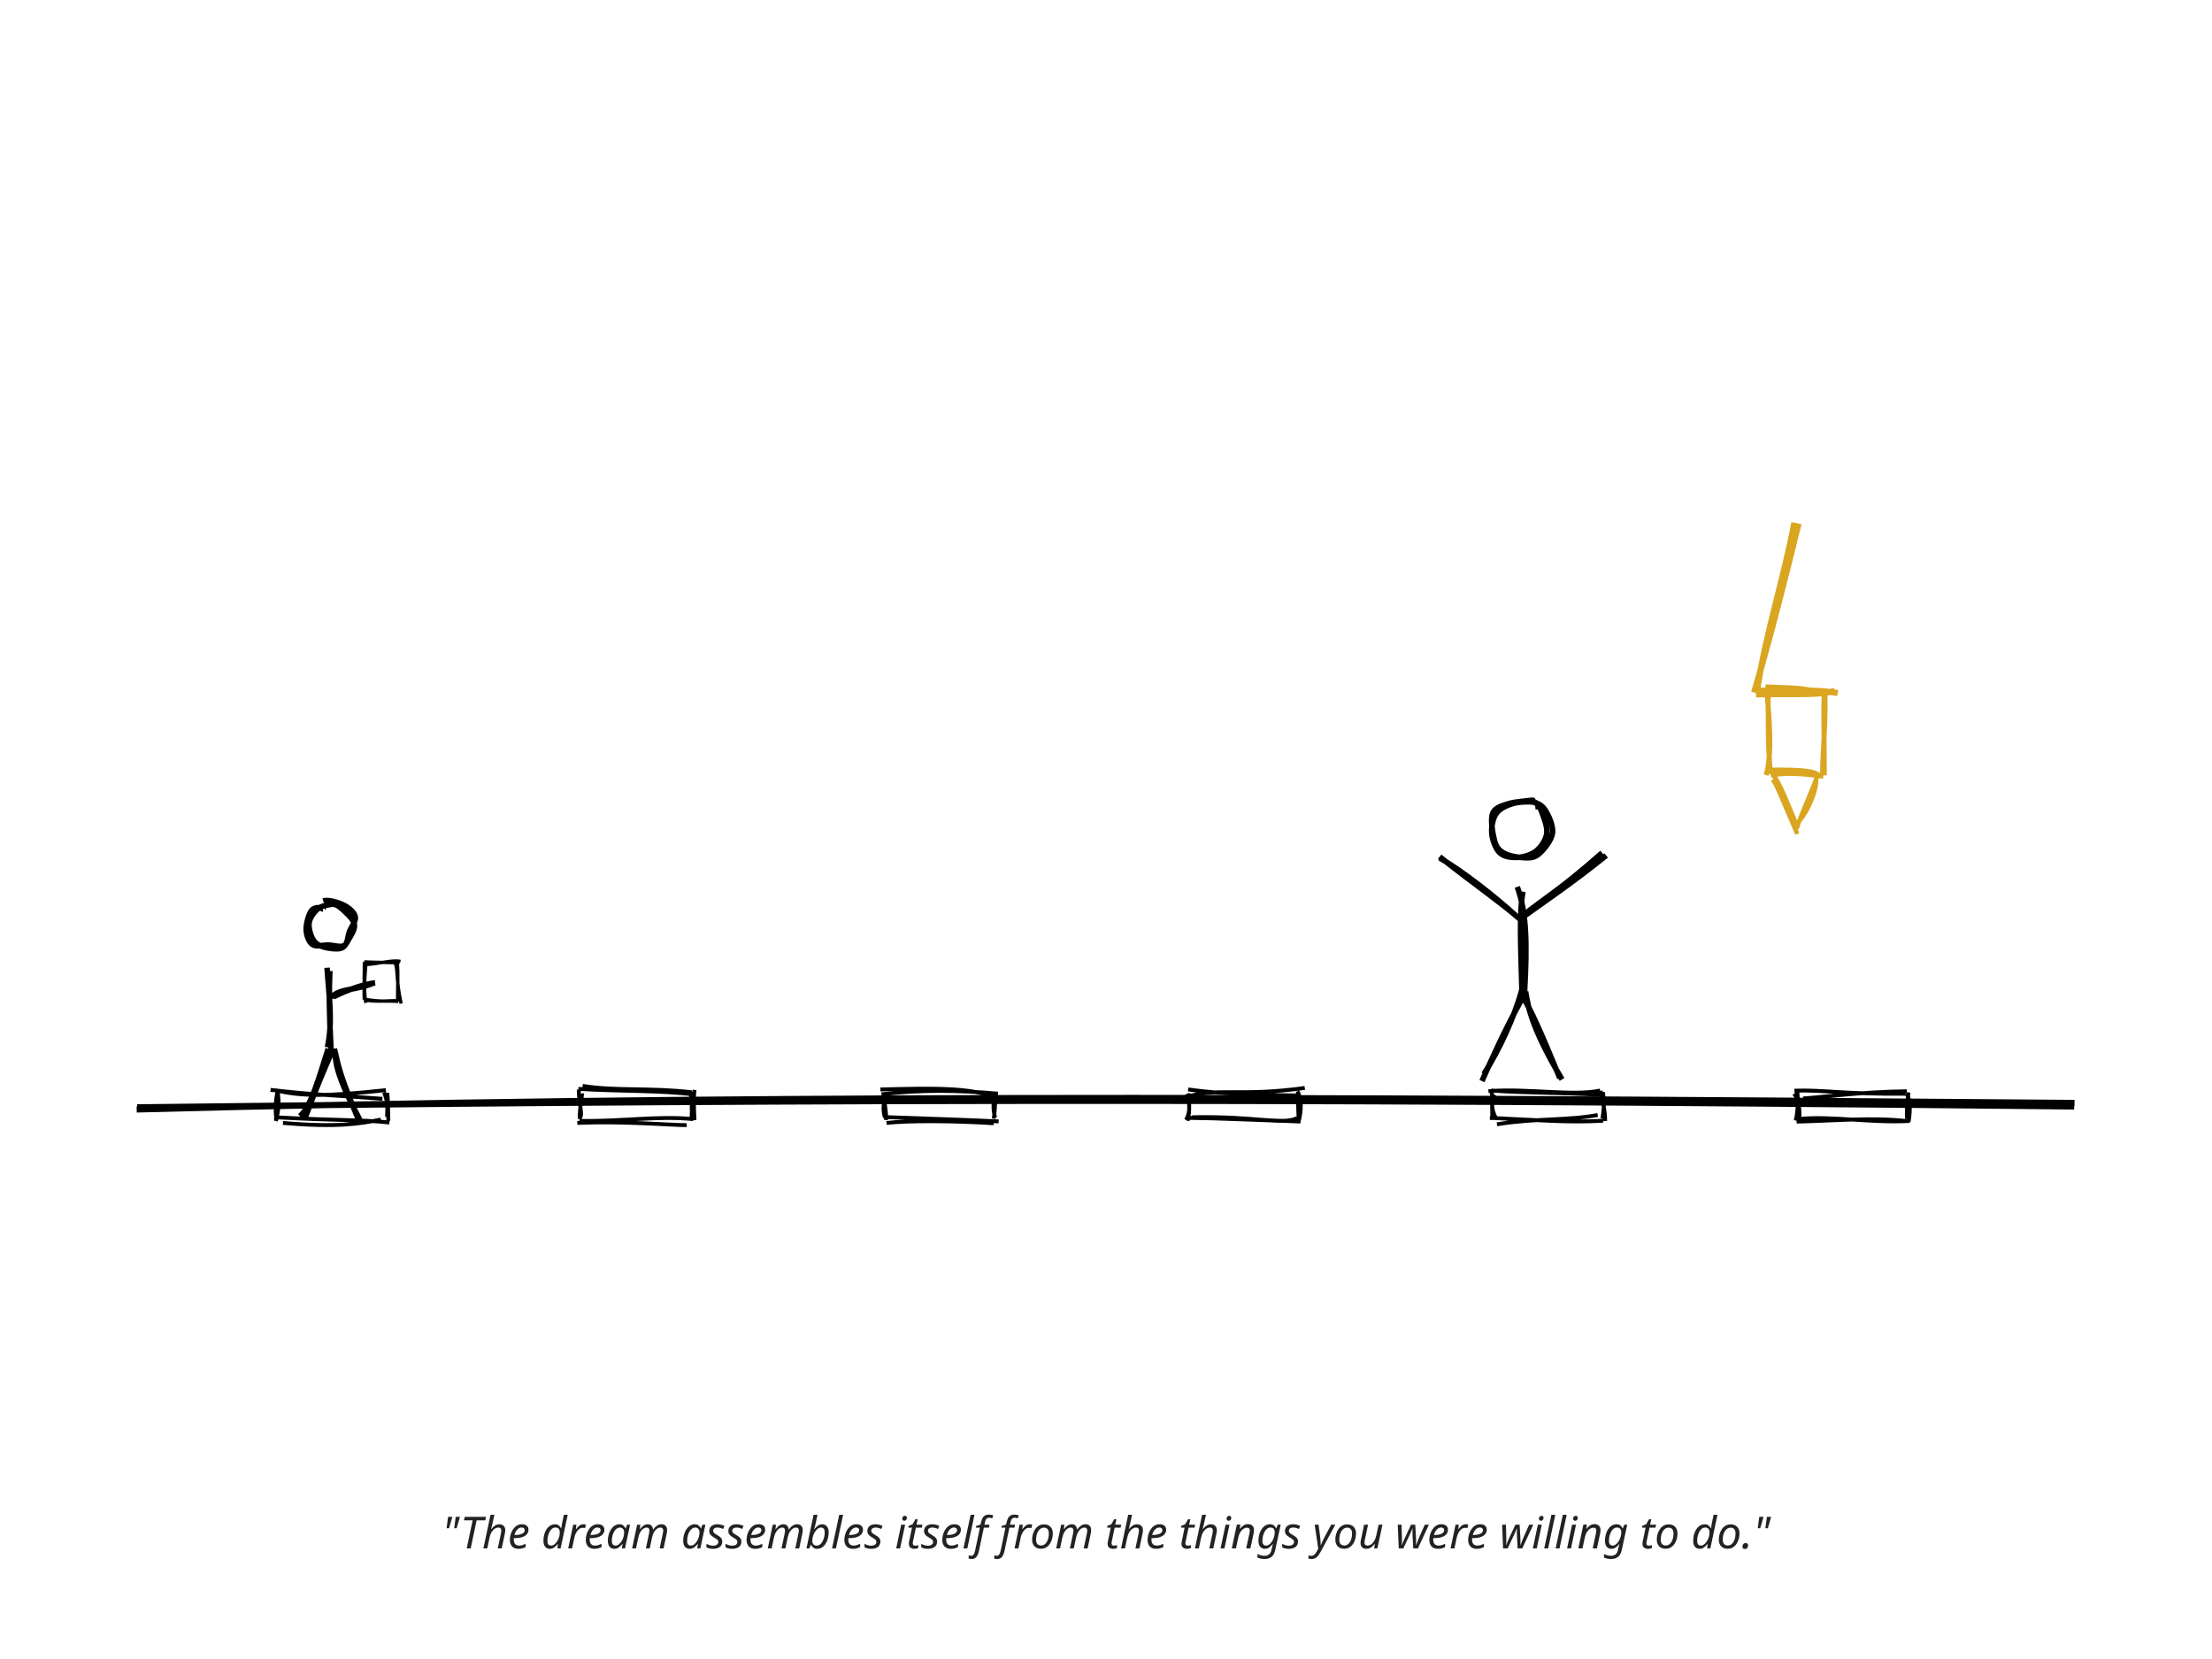
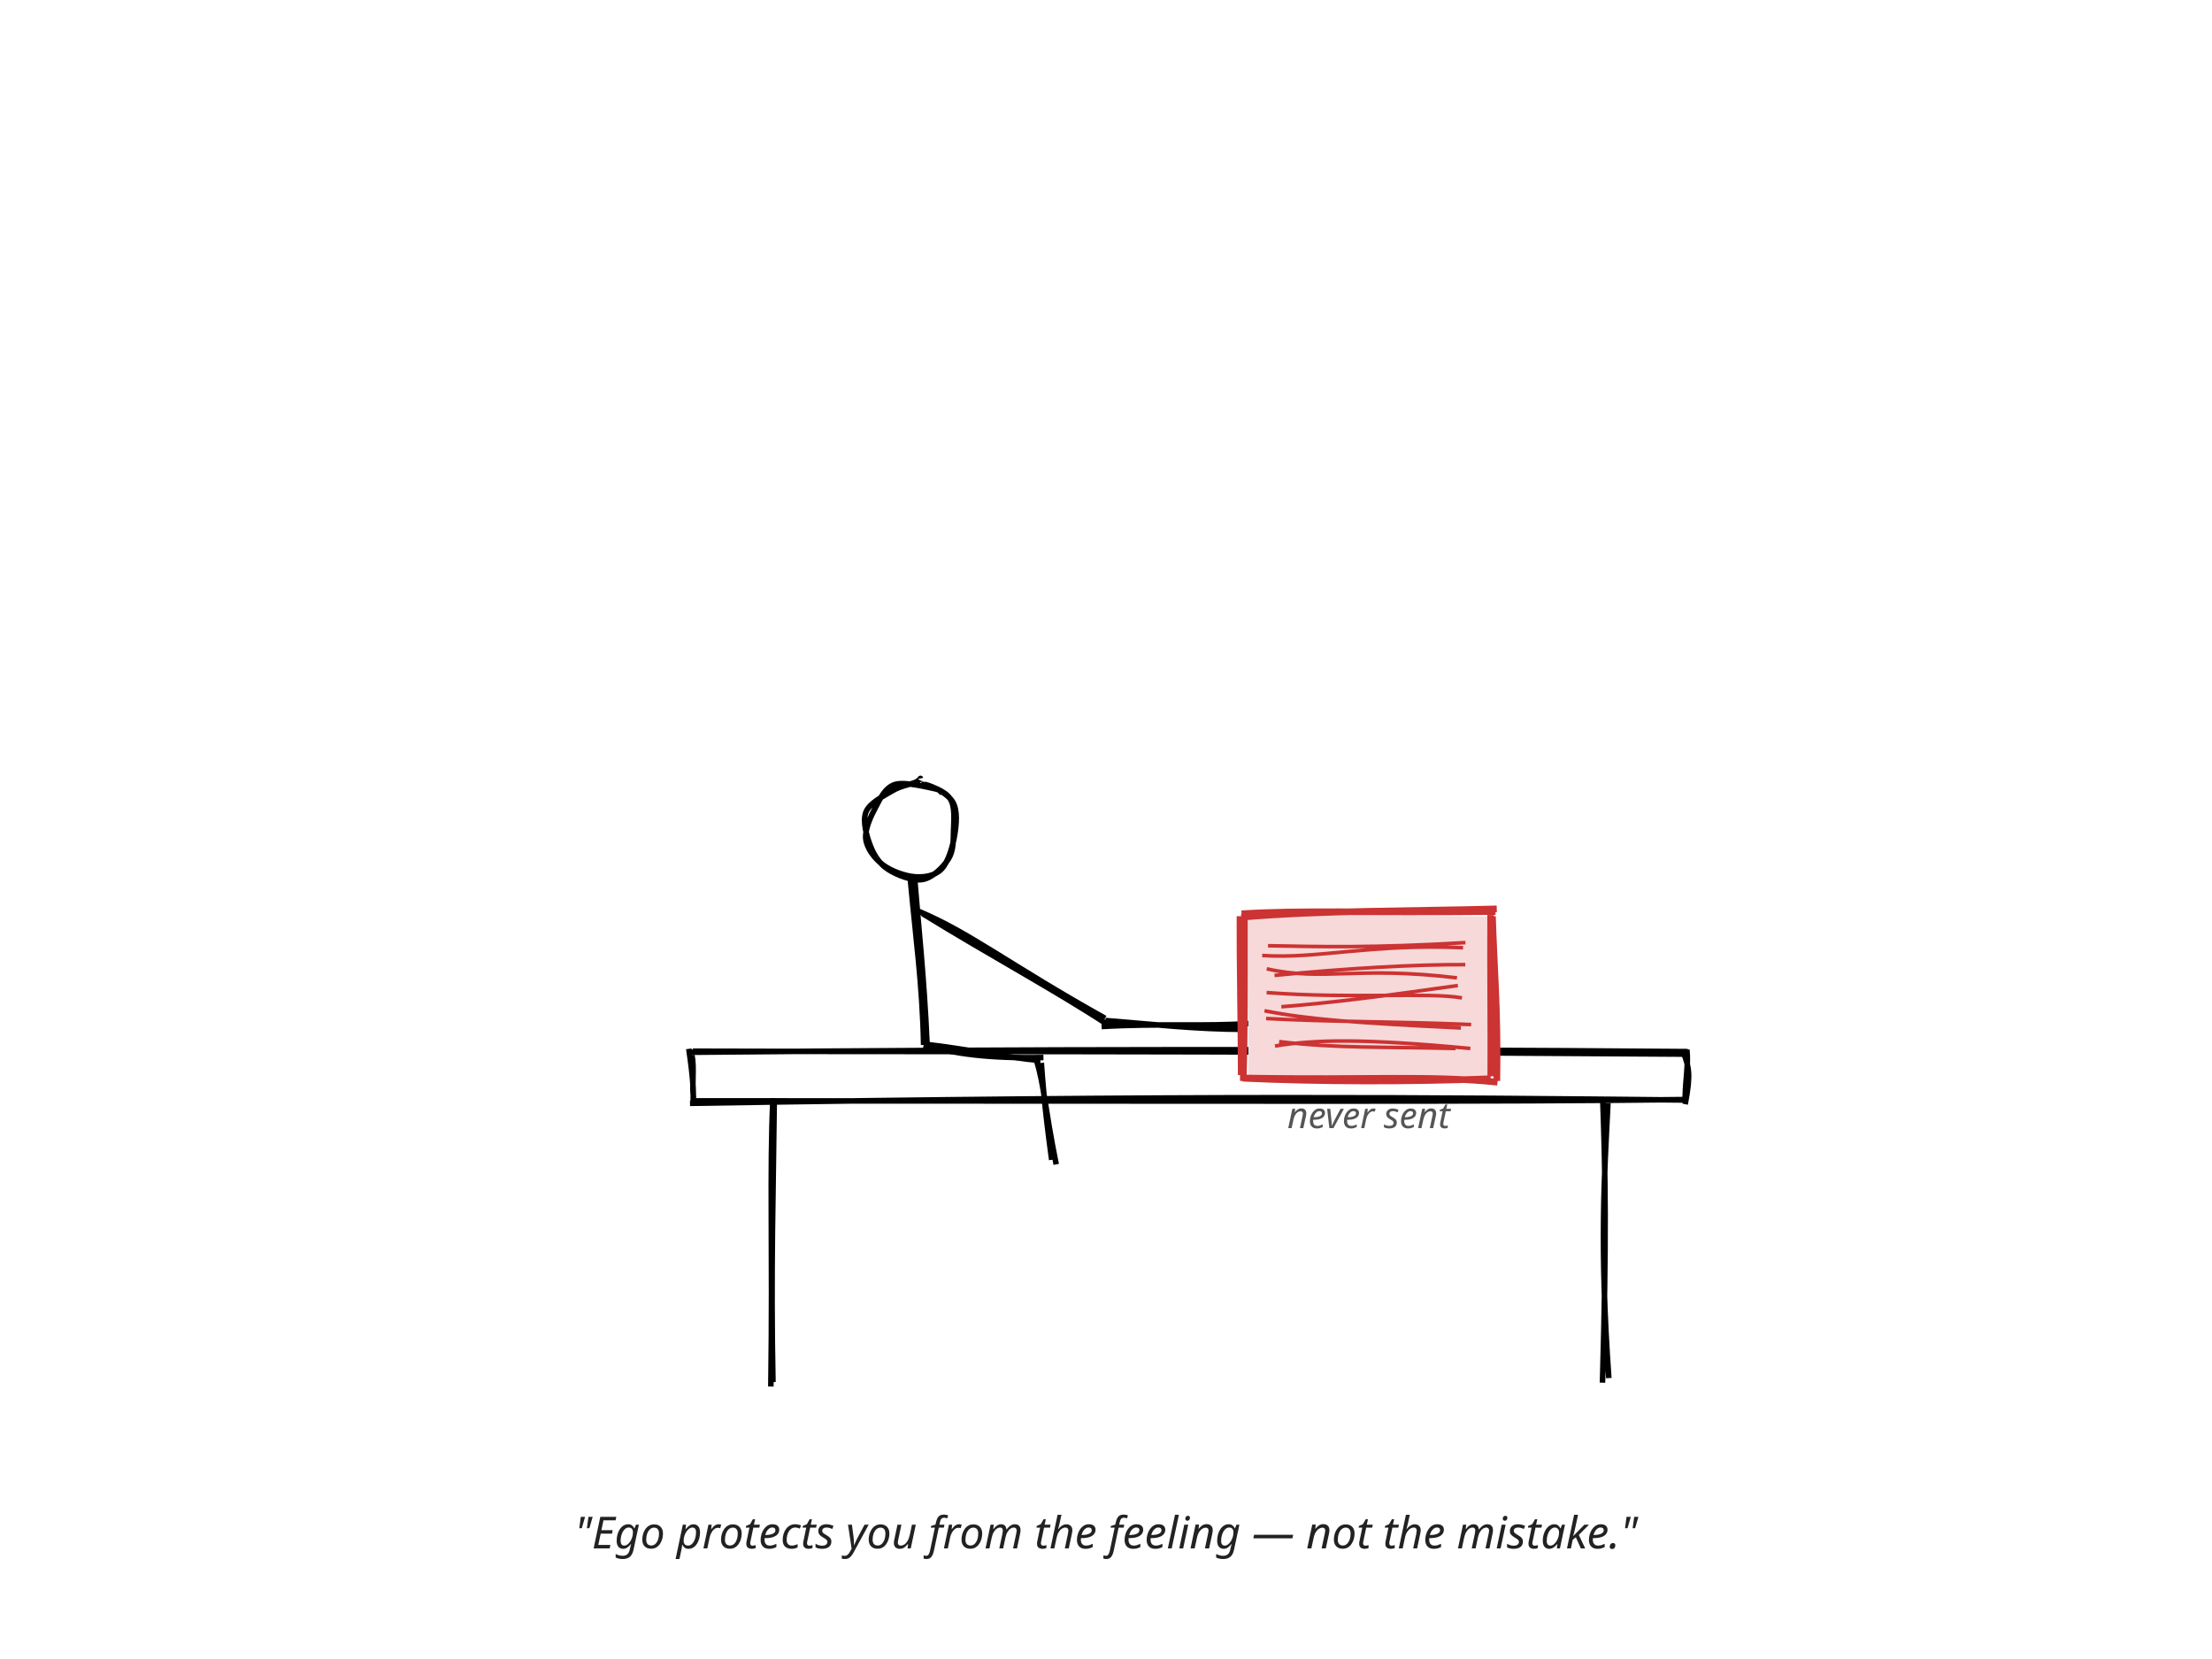
<svg xmlns="http://www.w3.org/2000/svg" width="800" height="600" viewBox="0 0 800 600">
  <rect width="800" height="600" fill="#FFFFFF" />
  <g>
-     <path d="M49.427 401.263 C253.502 395.825, 458.195 396.44, 750.279 398.878 M49.614 400.47 C247.638 397.94, 446.687 396.962, 750.151 400.182" stroke="#000000" stroke-width="2.2" fill="none" />
+     <path d="M250.542 380.175 C334.478 380.449, 420.985 379.94, 609.005 381.236 M249.655 380.571 C368.964 379.416, 488.355 379.327, 610.382 380.323 M608.899 380.782 C610.755 385.796, 611.585 388.409, 609.471 399.35 M610.083 379.627 C610.666 384.987, 609.642 389.613, 609.442 397.101 M608.921 397.834 C519.947 396.959, 431.587 396.049, 249.555 399.034 M610.228 397.661 C536.314 398.543, 463.231 398.147, 249.78 398.139 M250.836 396.999 C250.124 392.723, 251.215 385.987, 250.253 381.761 M250.693 398.839 C250.815 394.555, 250.786 390.733, 249.106 379.323" stroke="#000000" stroke-width="2" fill="none" />
  </g>
  <g>
-     <path d="M97.851 394.159 C113.25 396.035, 125.892 396.39, 138.315 397.397 M99.657 394.312 C109.138 396.51, 117.758 396.608, 139.552 394.269 M138.907 395.12 C140.091 398.081, 140.235 399.697, 139.971 403.918 M140.069 395.232 C140.293 397.08, 140.323 400.072, 140.45 405.343 M137.734 404.914 C130.104 406.407, 122.152 407.838, 102.346 406.126 M140.838 405.978 C131.374 404.926, 123.518 405.356, 99.137 404.068 M99.725 405.433 C100.839 401.412, 100.983 398.876, 100.469 395.185 M100.035 405.096 C99.335 401.008, 99.817 397.555, 100.359 394.755" stroke="#000000" stroke-width="1.4" fill="none" />
+     <path d="M279.55 397.165 C278.269 424.542, 279.493 449.646, 278.787 501.452 M280.027 397.831 C279.7 429.981, 278.75 459.746, 279.55 499.837" stroke="#000000" stroke-width="2" fill="none" />
  </g>
  <g>
-     <path d="M210.701 392.713 C222.175 394.665, 234.564 393.265, 250.151 395.021 M209.168 393.823 C224.997 394.746, 239.235 394.311, 250.843 395.846 M251.189 394.179 C250.801 396.917, 250.965 400.756, 251.172 405.143 M249.662 394.888 C250.202 397.414, 250.343 400.698, 250.089 404.892 M248.373 406.935 C240.922 406.851, 226.131 405.419, 208.786 406.111 M250.691 404.741 C237.728 403.452, 224.845 405.687, 209.576 405.369 M209.768 404.255 C210.819 402.838, 209.447 400.531, 209.313 394.087 M209.656 404.68 C209.573 400.72, 210.622 396.488, 210.468 395.463" stroke="#000000" stroke-width="1.4" fill="none" />
+     <path d="M581.536 398.958 C580.228 424.864, 578.524 451.406, 581.85 498.401 M579.666 397.911 C580.626 424.043, 581.03 448.458, 579.559 500.073" stroke="#000000" stroke-width="2" fill="none" />
  </g>
  <g>
-     <path d="M318.412 394.018 C336.59 393.573, 351.632 393.097, 360.419 397.214 M318.804 395.755 C333.221 394.101, 346.045 394.228, 360.938 395.54 M359.997 394.813 C359.221 398.438, 358.999 401.276, 359.913 404.14 M359.898 395.16 C359.908 397.164, 360.071 399.948, 359.405 404.579 M359.373 406.244 C344.548 405.297, 327.949 405.258, 320.628 406.133 M361.172 405.577 C349.393 405, 339.592 404.737, 319.671 403.998 M320.042 404.142 C319.406 402.008, 319.182 399.311, 320.548 395.523 M320.409 405.066 C320.696 402.065, 319.768 399.185, 319.578 395.214" stroke="#000000" stroke-width="1.4" fill="none" />
+     <path d="M323.539 283.898 C323.539 283.898, 323.539 283.898, 323.539 283.898 M323.539 283.898 C323.539 283.898, 323.539 283.898, 323.539 283.898 M313.318 305.304 C321.904 301.56, 326.053 294.457, 333.988 282.137 M315.355 306.303 C322.363 298.157, 327.699 289.423, 334.596 283.929 M318.925 314.491 C329.559 304.826, 336.787 295.558, 339.082 287.053 M320.045 312.998 C327.139 304.591, 332.803 297.015, 341.489 288.209 M329.193 317.763 C333.125 307.403, 342.868 299.054, 345.388 297.556 M327.964 316.111 C332.464 310.981, 336.183 304.123, 345.148 295.971 M338.969 315.52 C338.98 313.78, 340.719 313.596, 342.713 310.823 M338.234 315.351 C340.284 313.712, 341.342 312.18, 342.643 310.66" stroke="none" stroke-width="1" fill="none" />
+     <path d="M334.404 283.648 C337.694 284.441, 342.779 287.006, 344.584 290.088 C346.389 293.17, 345.911 298.112, 345.236 302.143 C344.561 306.173, 342.928 311.779, 340.534 314.271 C338.14 316.764, 334.415 317.352, 330.872 317.097 C327.329 316.843, 322.232 315.013, 319.275 312.745 C316.319 310.477, 313.57 306.942, 313.132 303.487 C312.693 300.031, 314.885 295.308, 316.646 292.013 C318.407 288.718, 320.102 284.838, 323.697 283.717 C327.291 282.596, 335.601 284.764, 338.212 285.287 C340.823 285.81, 339.612 286.615, 339.362 286.853 M333.125 283.568 C336.489 284.096, 341.612 285.969, 343.568 288.77 C345.524 291.572, 344.955 296.731, 344.861 300.379 C344.768 304.028, 344.869 307.713, 343.007 310.664 C341.144 313.614, 337.312 317.448, 333.686 318.082 C330.059 318.716, 324.398 316.497, 321.249 314.467 C318.099 312.437, 316.129 309.369, 314.786 305.901 C313.444 302.433, 311.866 296.976, 313.193 293.658 C314.52 290.34, 319.773 287.775, 322.748 285.99 C325.724 284.205, 329.35 283.691, 331.046 282.948 C332.742 282.205, 332.875 281.323, 332.924 281.533" stroke="#000000" stroke-width="2" fill="none" />
  </g>
  <g>
-     <path d="M428.429 396.924 C440.311 393.105, 448.197 396.766, 471.894 393.47 M429.718 394.014 C437.417 395.062, 445.467 395.871, 469.351 396.19 M469.196 394.683 C470.717 397.198, 470.852 401.322, 469.573 405.988 M469.569 394.797 C469.416 397.02, 469.421 399.693, 469.683 404.828 M469.149 404.375 C463.689 406.986, 454.153 403.58, 431.163 404.065 M470.348 405.614 C455.175 405.114, 440.557 404.393, 429.721 404.294 M428.89 405.025 C429.945 403.548, 430.874 400.054, 429.144 395.759 M429.52 405.322 C430.507 401.806, 429.953 397.07, 429.772 395.424" stroke="#000000" stroke-width="1.4" fill="none" />
+     <path d="M329.209 317.756 C331.111 338.542, 333.621 356.327, 334.037 377.943 M330.775 317.408 C332.163 334.983, 334.254 353.712, 335.268 377.274" stroke="#000000" stroke-width="2" fill="none" />
  </g>
  <g>
-     <path d="M538.317 394.649 C552.033 393.486, 568.857 396.53, 578.723 394.41 M539.397 394.392 C550.976 395.295, 562.101 395.046, 580.183 396.038 M578.862 394.499 C579.315 397.271, 580.606 401.572, 580.511 405.446 M579.684 394.985 C580.413 398.867, 579.986 401.43, 579.564 404.533 M577.827 403.258 C566.819 405.328, 555.074 404.384, 541.398 406.615 M579.837 405.319 C567.411 406.067, 555.918 405.091, 538.835 404.275 M540.909 404.182 C539.206 400.906, 539.341 398.042, 540.771 396.039 M539.784 405.027 C539.595 403.468, 539.762 401.116, 539.522 394.839" stroke="#000000" stroke-width="1.4" fill="none" />
+     <path d="M334.025 378.119 C345.685 380.976, 356.191 382.832, 377.375 382.463 M335.074 377.723 C350.794 379.551, 364.561 382.621, 376.294 383.53" stroke="#000000" stroke-width="2" fill="none" />
  </g>
  <g>
-     <path d="M652.137 397.268 C659.159 396.856, 672.463 394.889, 689.622 394.67 M648.978 394.452 C659.457 394.104, 666.962 395.77, 689.214 395.566 M689.366 395.609 C690.498 396.376, 691.192 399.859, 690.31 405.6 M690.25 395.071 C689.686 398.802, 689.496 403.158, 689.73 404.622 M690.695 405.406 C676.732 406.198, 662.45 403.551, 650.98 404.664 M689.76 405.474 C677.021 403.997, 663.875 405.342, 649.772 405.649 M650.695 405.589 C651.022 402.125, 650.74 397.622, 648.808 395.597 M649.436 405.257 C650.291 401.847, 650.313 397.407, 650.026 394.523" stroke="#000000" stroke-width="1.4" fill="none" />
+     <path d="M374.769 383.133 C377.698 392.68, 377.757 400.082, 381.992 421.113 M376.61 384.407 C377.102 390.805, 377.541 398.76, 380.364 419.475" stroke="#000000" stroke-width="2" fill="none" />
  </g>
  <g>
-     <path d="M115.474 328.282 C115.474 328.282, 115.474 328.282, 115.474 328.282 M115.474 328.282 C115.474 328.282, 115.474 328.282, 115.474 328.282 M113.759 339.693 C118.087 337.992, 119.18 335.701, 125.896 329.038 M115.555 340.934 C118.741 336.7, 122.734 331.982, 124.835 330.194" stroke="none" stroke-width="1" fill="none" />
-     <path d="M120.339 327.006 C121.863 326.942, 123.63 328.641, 124.94 329.897 C126.251 331.154, 128.043 332.844, 128.202 334.544 C128.36 336.243, 126.747 338.683, 125.892 340.094 C125.037 341.506, 124.619 342.637, 123.073 343.014 C121.527 343.391, 118.287 342.944, 116.617 342.356 C114.947 341.768, 113.849 340.966, 113.053 339.487 C112.257 338.008, 111.457 335.325, 111.841 333.481 C112.224 331.636, 113.796 329.521, 115.356 328.418 C116.916 327.316, 120.324 327.002, 121.201 326.864 C122.078 326.727, 120.602 327.258, 120.618 327.592 M116.905 325.844 C118.778 325.258, 122.339 326.374, 124.27 327.323 C126.2 328.272, 128.136 329.938, 128.488 331.537 C128.841 333.136, 127.041 335.183, 126.385 336.918 C125.729 338.653, 125.819 341.134, 124.55 341.946 C123.281 342.757, 120.694 341.844, 118.771 341.787 C116.848 341.73, 114.354 342.536, 113.013 341.603 C111.671 340.67, 110.781 338.241, 110.722 336.189 C110.663 334.136, 111.654 330.623, 112.658 329.29 C113.663 327.956, 116.074 328.278, 116.749 328.186 C117.425 328.093, 116.33 328.807, 116.713 328.735" stroke="#000000" stroke-width="2" fill="none" />
+     <path d="M332.23 329.578 C350.877 337.398, 365.028 348.951, 399.658 368.284 M333.699 330.447 C357.789 345.307, 381.582 358.087, 400.65 370.599" stroke="#000000" stroke-width="2" fill="none" />
  </g>
  <g>
-     <path d="M118.283 349.992 C118.841 358.732, 120.484 369.644, 118.422 378.765 M119.288 351.164 C118.96 358.275, 119.051 366.14, 119.736 380.265" stroke="#000000" stroke-width="2" fill="none" />
+     <path d="M398.409 371.261 C418.835 370.064, 436.036 371.291, 451.976 370.155 M399.775 369.077 C416.759 370.433, 432.404 372.266, 450.284 372.282" stroke="#000000" stroke-width="2" fill="none" />
  </g>
  <g>
-     <path d="M118.685 379.299 C115.518 389.261, 112.444 400.46, 108.464 403.674 M120.594 379.117 C116.972 387.281, 114.639 392.862, 110.227 404.576" stroke="#000000" stroke-width="2" fill="none" />
+     <path d="M451.288 330.488 L538.234 331.51 L541.68 389.553 L451.489 388.708" stroke="none" stroke-width="0" fill="#F7D9D9" />
+     <path d="M448.946 331.71 C479.279 329.194, 510.047 329.545, 541.325 328.702 M449.029 330.48 C470.311 329.143, 491.748 330.12, 540.886 329.68 M539.775 331.385 C540.289 349.065, 541.807 365.474, 541.359 390.929 M539.109 330.918 C538.994 352.263, 539.28 375.65, 539.157 389.217 M541.599 391.404 C516.706 388.826, 495.593 390.668, 449.726 389.858 M539.129 390.136 C509.456 391.302, 476.931 391.208, 449.48 389.958 M448.906 388.829 C448.841 367.572, 448.363 347.307, 448.456 331.364 M449.652 390.959 C450.136 372.856, 450.094 356.941, 450.058 330.629" stroke="#CC3333" stroke-width="2.4" fill="none" />
  </g>
  <g>
-     <path d="M121.213 380.852 C121.393 387.044, 124.305 393.858, 130.149 405.001 M120.922 379.3 C122.456 386.123, 123.286 389.985, 129.99 405.67" stroke="#000000" stroke-width="2" fill="none" />
+     <path d="M456.49 345.562 C476.643 346.92, 495.681 341.281, 529.138 342.755 M458.596 342.034 C477.698 342.397, 496.893 342.866, 529.996 340.902" stroke="#CC3333" stroke-width="1.3" fill="none" />
  </g>
  <g>
-     <path d="M119.695 360.71 C123.195 357.333, 128.087 358.324, 134.655 355.72 M120.617 360.502 C126.319 357.651, 132.125 355.842, 135.684 355.478" stroke="#000000" stroke-width="2" fill="none" />
+     <path d="M458.134 350.384 C478.781 355.024, 490.631 349.299, 526.934 353.656 M460.944 352.775 C486.92 350.195, 511.704 348.781, 529.948 348.876" stroke="#CC3333" stroke-width="1.3" fill="none" />
  </g>
  <g>
-     <path d="M132.045 348.831 C136.18 348.761, 141.936 347.019, 144.822 347.723 M131.728 347.889 C136.909 348.126, 141.28 348.043, 144.437 348.255 M142.936 348.347 C143.993 350.623, 143.162 354.525, 145.077 362.95 M143.644 347.836 C144.11 352.024, 143.741 357.057, 143.811 362.309 M144.012 362.185 C141.032 361.883, 137.4 362.408, 132.034 361.398 M143.856 361.937 C140.307 361.83, 136.936 362.422, 132.331 361.733 M132.294 362.708 C131.556 357.936, 131.867 354.224, 132.32 348.722 M131.736 361.542 C131.625 358.627, 131.727 354.672, 131.788 347.913" stroke="#000000" stroke-width="1.2" fill="none" />
+     <path d="M463.42 364.114 C483.107 362.516, 499.538 360.342, 527.259 356.427 M458.096 358.976 C488.931 361.285, 516.827 358.8, 528.735 360.897" stroke="#CC3333" stroke-width="1.3" fill="none" />
  </g>
  <g>
-     <path d="M541.166 294.202 C541.166 294.202, 541.166 294.202, 541.166 294.202 M541.166 294.202 C541.166 294.202, 541.166 294.202, 541.166 294.202 M543.71 306.366 C545.703 299.22, 549.532 296.42, 553.588 290.108 M542.069 305.464 C547.807 299.492, 550.571 294.716, 554.433 290.945 M545.865 310.651 C549.838 305.84, 556.393 301.149, 561.434 297.672 M546.764 311.787 C550.028 306.796, 554.471 302.791, 559.43 296.401" stroke="none" stroke-width="1" fill="none" />
-     <path d="M554.876 290.026 C556.763 290.666, 557.57 293.628, 558.306 295.634 C559.042 297.641, 559.76 300.031, 559.292 302.065 C558.824 304.099, 557.224 306.499, 555.498 307.836 C553.772 309.173, 551.103 309.973, 548.936 310.085 C546.768 310.197, 544.061 309.933, 542.494 308.509 C540.927 307.084, 539.762 303.913, 539.533 301.536 C539.305 299.16, 539.864 296.071, 541.122 294.252 C542.381 292.433, 544.785 291.306, 547.085 290.622 C549.385 289.938, 553.377 289.822, 554.921 290.149 C556.464 290.475, 556.25 292.269, 556.346 292.582 M554.052 289.993 C556.009 290.418, 557.575 291.039, 558.811 292.938 C560.047 294.838, 561.891 298.7, 561.467 301.39 C561.044 304.08, 558.159 307.622, 556.269 309.077 C554.379 310.532, 552.264 310.255, 550.128 310.12 C547.992 309.986, 545.063 309.322, 543.452 308.27 C541.84 307.219, 541.064 306.152, 540.459 303.811 C539.854 301.471, 538.986 296.415, 539.823 294.227 C540.66 292.039, 543.095 291.481, 545.482 290.684 C547.869 289.886, 553.105 289.614, 554.143 289.442 C555.181 289.271, 552.182 289.642, 551.71 289.653" stroke="#000000" stroke-width="2" fill="none" />
+     <path d="M457.323 365.554 C472.739 368.623, 490.16 369.959, 528.367 371.784 M457.9 368.356 C480.546 369.612, 504.315 369.386, 532.062 370.545" stroke="#CC3333" stroke-width="1.3" fill="none" />
  </g>
  <g>
-     <path d="M548.747 320.755 C552.189 330.273, 552.303 341.4, 551.381 358.783 M550.752 322.456 C549.536 330.316, 549.847 338.558, 550.501 360.848" stroke="#000000" stroke-width="2" fill="none" />
+     <path d="M462.625 376.702 C483.164 379.234, 500.764 378.538, 526.407 379.204 M461.118 378.31 C475.606 375.947, 492.655 375.529, 531.772 379.195" stroke="#CC3333" stroke-width="1.3" fill="none" />
  </g>
-   <g>
-     <path d="M550.405 358.008 C547.681 367.815, 542.465 379.253, 536.682 388.446 M550.854 360.514 C544.118 372.572, 539.357 383.43, 535.972 390.98" stroke="#000000" stroke-width="2" fill="none" />
-   </g>
-   <g>
-     <path d="M551.753 358.587 C552.75 364.96, 554.328 372.432, 564.927 390.4 M550.973 360.909 C553.669 365.359, 556.691 371.875, 564.144 389.91" stroke="#000000" stroke-width="2" fill="none" />
-   </g>
-   <g>
-     <path d="M548.765 331.646 C540.817 324.324, 528.726 314.92, 520.772 310.336 M549.649 332.353 C541.893 325.67, 535.258 321.353, 520.652 309.851" stroke="#000000" stroke-width="2" fill="none" />
-   </g>
-   <g>
-     <path d="M550.74 331.18 C557.941 325.23, 563.608 322.411, 579.417 308.434 M549.685 332.441 C558.515 326.062, 568.385 319.52, 580.902 309.405" stroke="#000000" stroke-width="2" fill="none" />
-   </g>
-   <g>
-     <path d="M648.955 189.057 C644.919 210.285, 638.955 227.591, 635.446 249.83 M650.476 189.367 C645.424 209.923, 640.795 228.437, 634.403 250.447 M635.083 251.14 C645.892 250.777, 659.472 251.671, 663.586 249.734 M635.789 249.838 C646.814 249.651, 658.13 249.412, 664.643 250.65" stroke="#DAA520" stroke-width="2.2" fill="none" />
-   </g>
-   <g>
-     <path d="M638.492 248.404 C647.763 248.941, 653.718 248.388, 658.494 251.163 M639.742 249.734 C644.691 250.468, 648.765 249.396, 659.216 250.213 M659.911 249.306 C660.505 260.239, 659.194 271.519, 659.133 280.265 M659.819 250.005 C659.368 257.735, 659.784 265.272, 659.791 280.41 M658.466 280.986 C656.651 278.793, 651.645 278.384, 640.622 278.52 M659.421 280.763 C652.637 279.784, 645.19 279.094, 640.468 280.495 M638.751 280.345 C640.35 274.732, 640.547 266.199, 639.087 251.048 M640.36 279.895 C639.212 269.408, 639.56 258.234, 639.469 249.891" stroke="#DAA520" stroke-width="1.8" fill="none" />
-   </g>
-   <g>
-     <path d="M641.135 281.895 C643.022 284.619, 643.942 287.688, 650.023 301.601 M641.417 280.292 C644.998 285.771, 646.72 291.632, 650.281 299.384 M649.236 298.515 C653.544 294.58, 657.12 285.832, 656.814 281.569 M649.751 299.649 C652.006 293.13, 654.753 287.413, 657.496 280.148" stroke="#DAA520" stroke-width="1.6" fill="none" />
-   </g>
-   <text x="400" y="560" text-anchor="middle" font-family="sans-serif" font-size="16" fill="#222" font-style="italic">"The dream assembles itself from the things you were willing to do."</text>
+   <text x="495" y="408" text-anchor="middle" font-family="sans-serif" font-size="13" fill="#555" font-style="italic">never sent</text>
+   <text x="400" y="560" text-anchor="middle" font-family="sans-serif" font-size="16" fill="#222" font-style="italic">"Ego protects you from the feeling — not the mistake."</text>
</svg>
